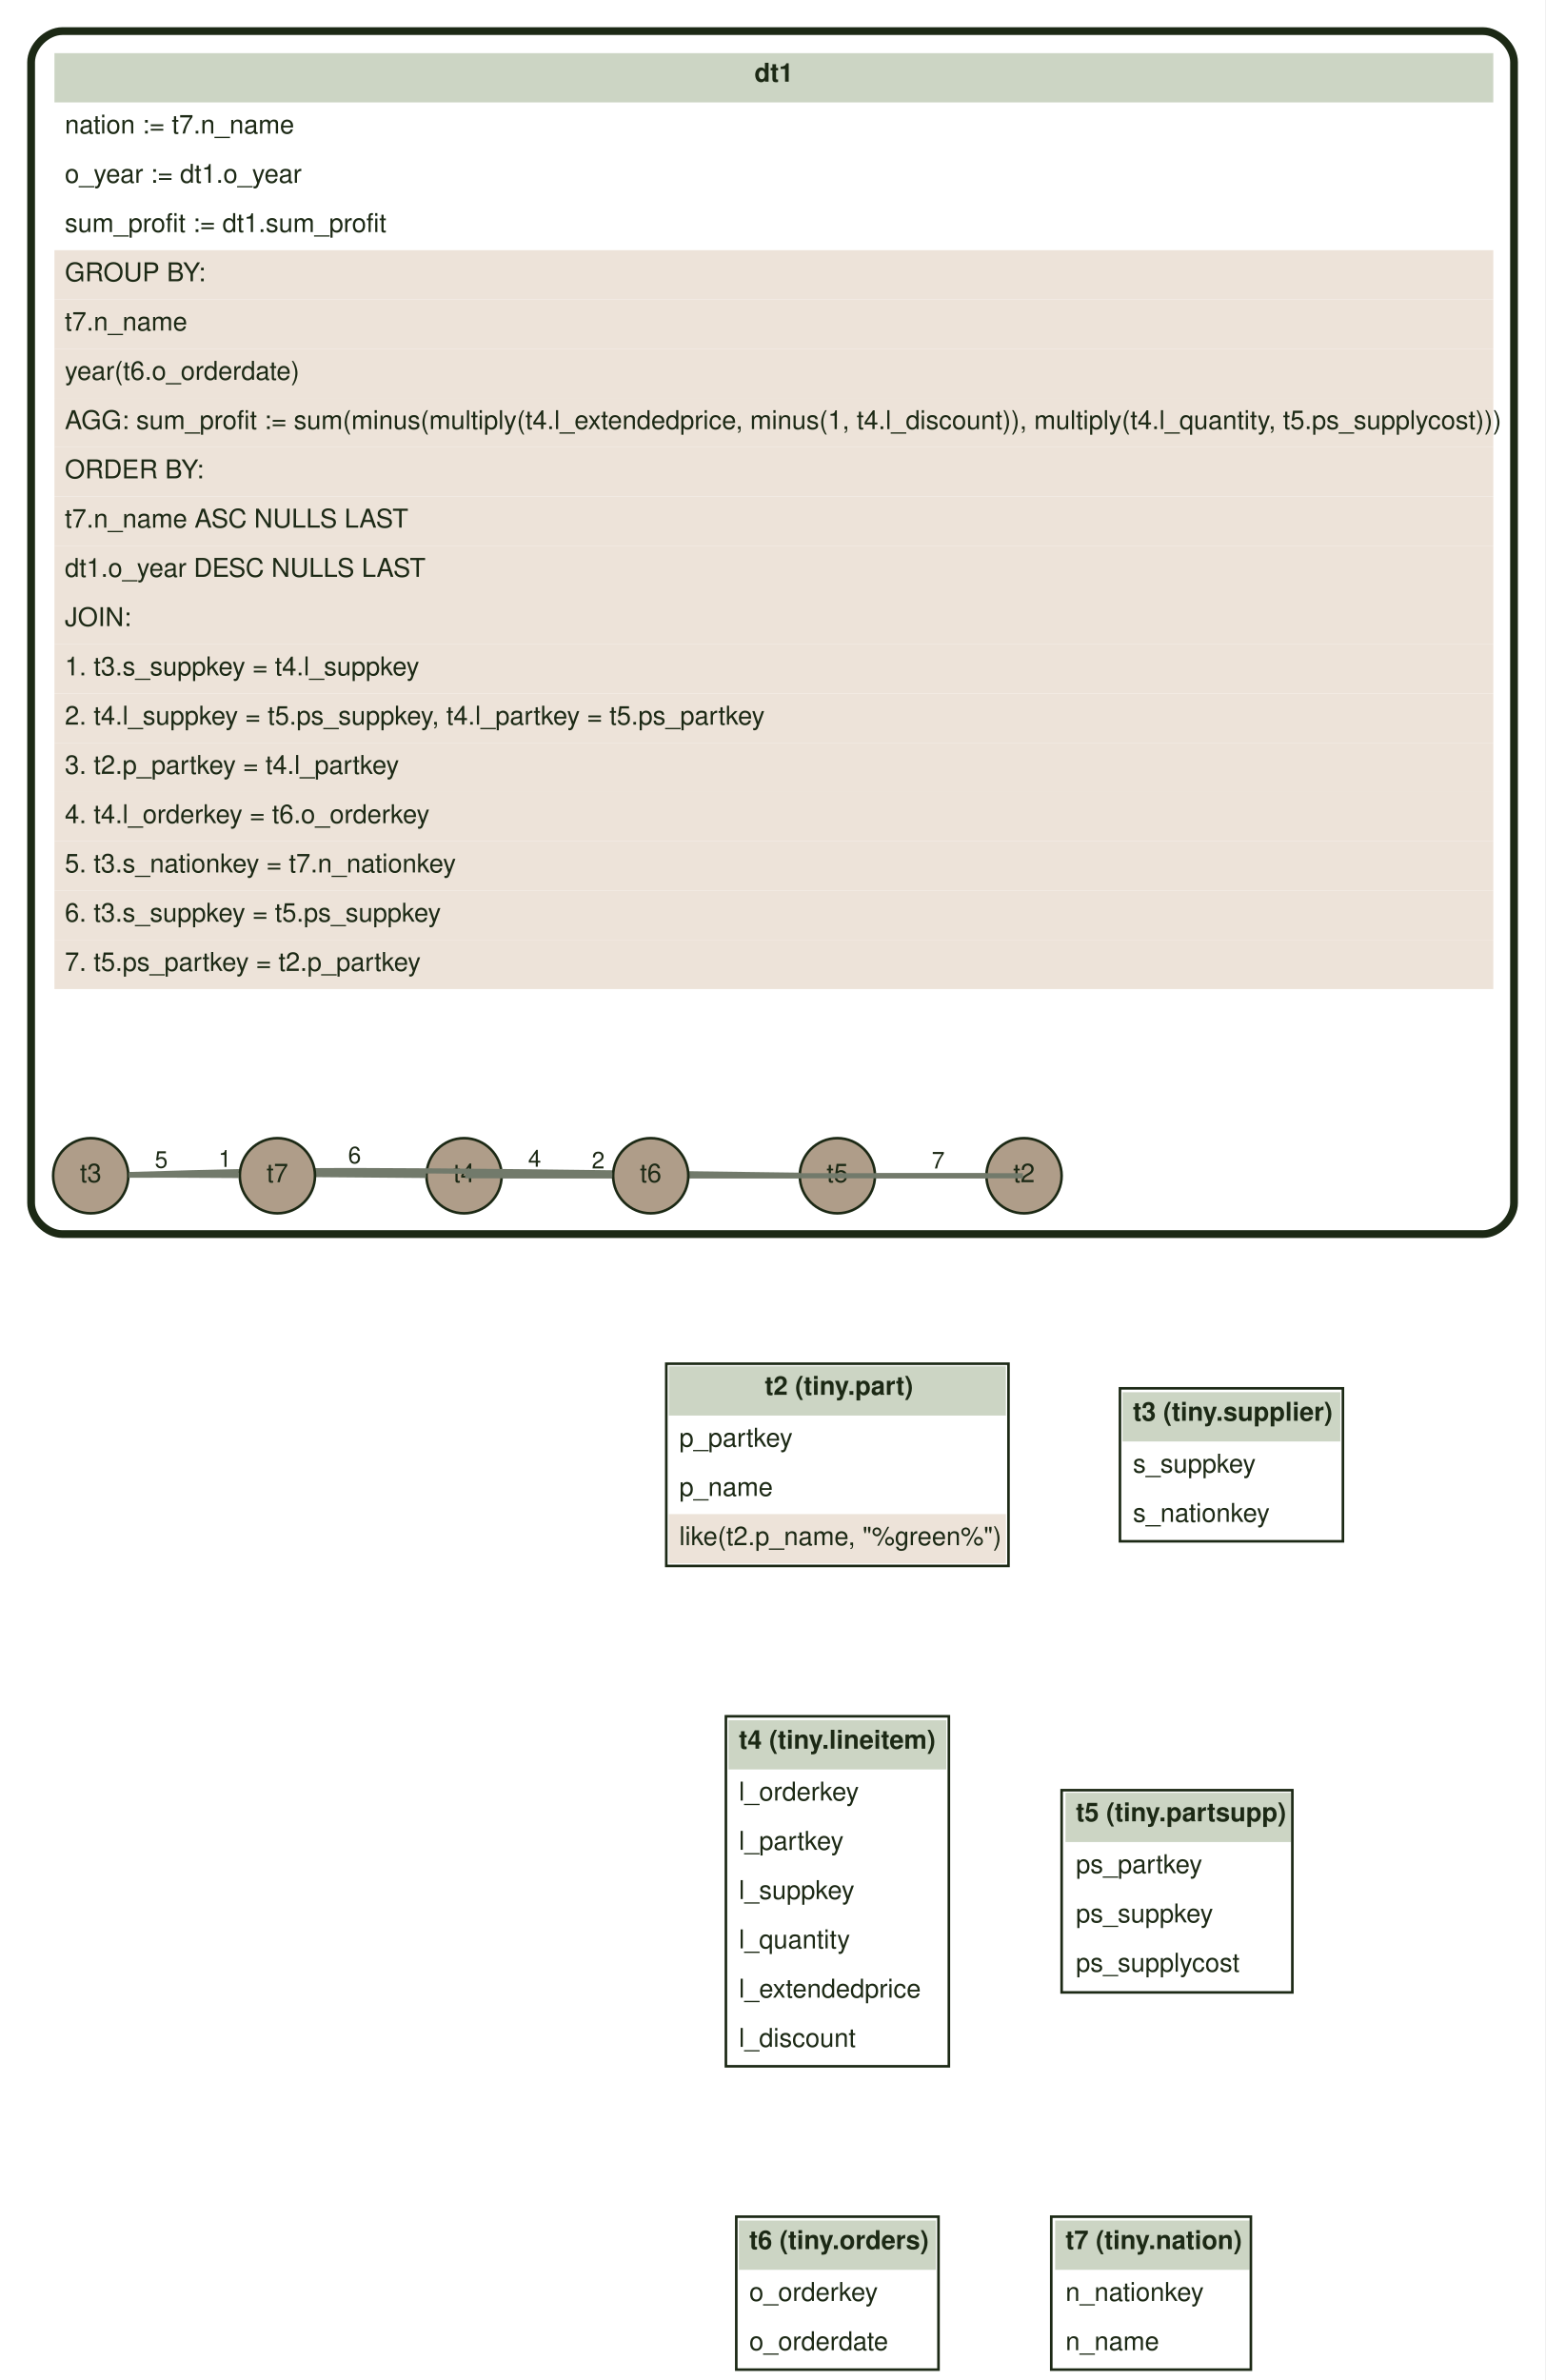
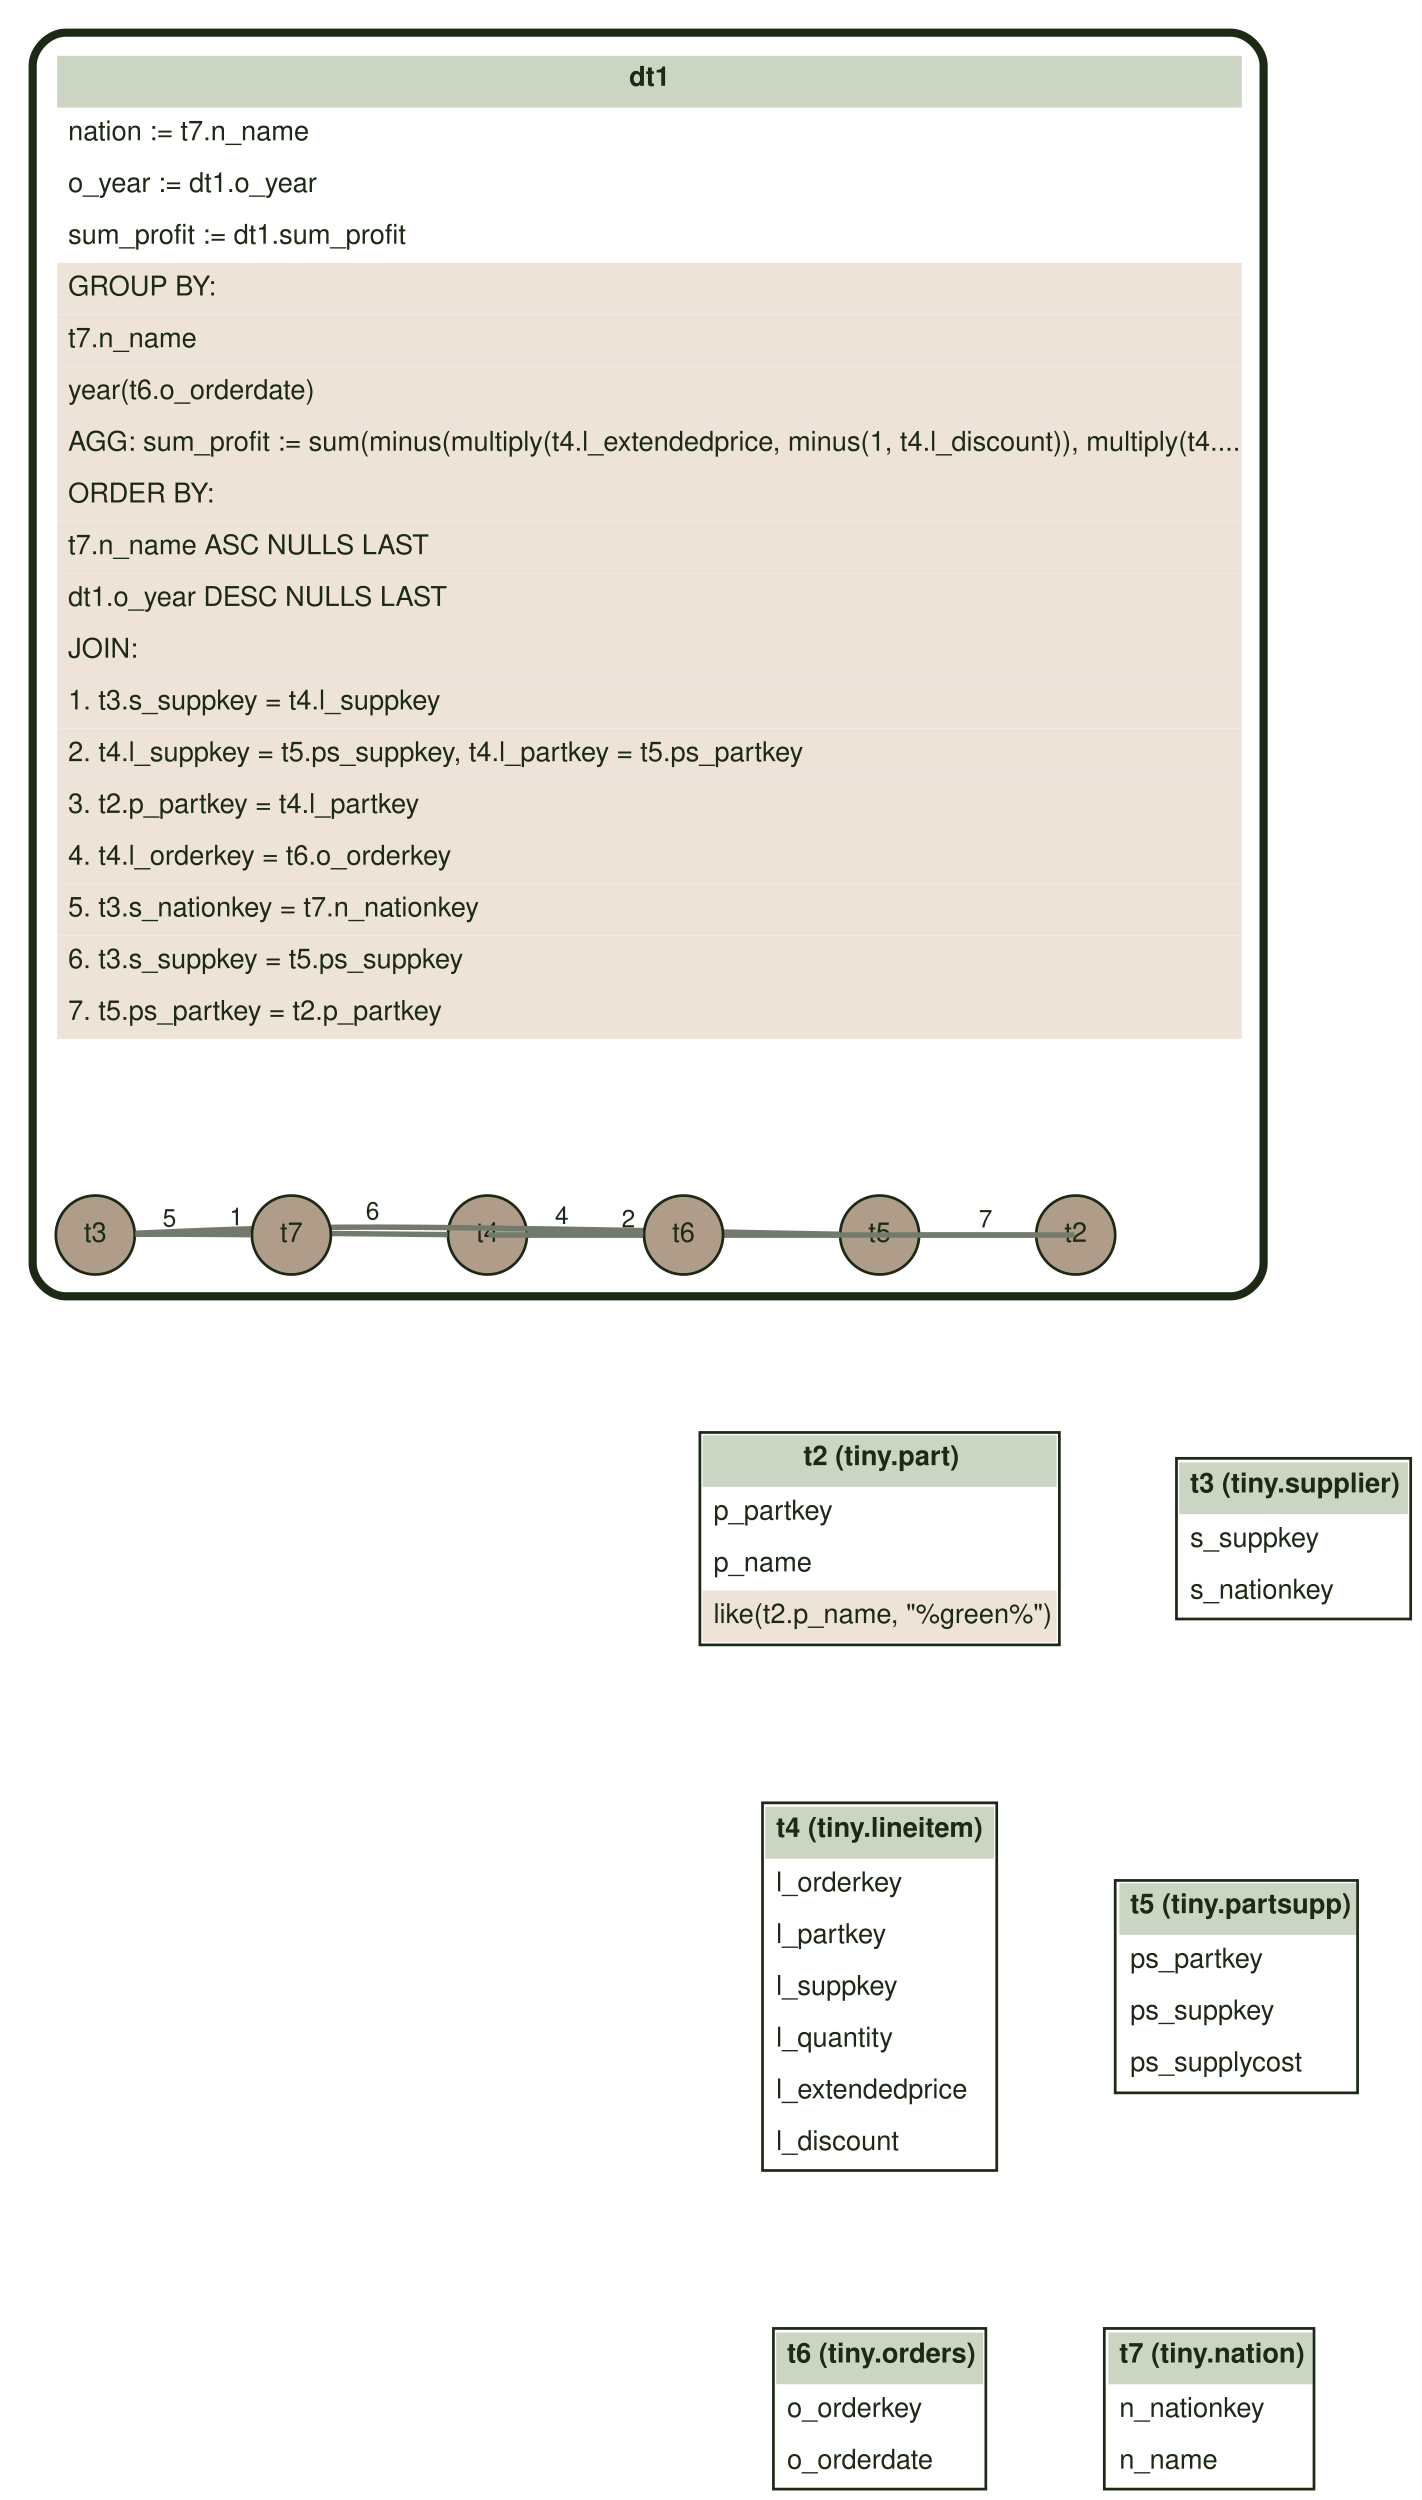
- <svg xmlns="http://www.w3.org/2000/svg" width="596pt" height="918pt" viewBox="0.00 0.00 596.00 918.00">
+ <svg xmlns="http://www.w3.org/2000/svg" width="522pt" height="918pt" viewBox="0.00 0.00 522.00 918.00">
  <g id="graph0" class="graph" transform="scale(1 1) rotate(0) translate(4 914)">
-     <polygon fill="white" stroke="transparent" points="-4,4 -4,-914 592,-914 592,4 -4,4" />
+     <polygon fill="white" stroke="transparent" points="-4,4 -4,-914 518,-914 518,4 -4,4" />
    <g id="clust1" class="cluster">
-       <path fill="white" stroke="#1c2915" stroke-width="3" d="M20,-438C20,-438 568,-438 568,-438 574,-438 580,-444 580,-450 580,-450 580,-890 580,-890 580,-896 574,-902 568,-902 568,-902 20,-902 20,-902 14,-902 8,-896 8,-890 8,-890 8,-450 8,-450 8,-444 14,-438 20,-438" />
+       <path fill="white" stroke="#1c2915" stroke-width="3" d="M20,-438C20,-438 448,-438 448,-438 454,-438 460,-444 460,-450 460,-450 460,-890 460,-890 460,-896 454,-902 448,-902 448,-902 20,-902 20,-902 14,-902 8,-896 8,-890 8,-890 8,-450 8,-450 8,-444 14,-438 20,-438" />
    </g>
    <g id="node1" class="node">
-       <polygon fill="#ccd5c4" stroke="transparent" points="17,-874.5 17,-893.5 572,-893.5 572,-874.5 17,-874.5" />
-       <text text-anchor="start" x="287" y="-882.5" font-family="Helvetica" font-weight="bold" font-size="10.00" fill="#1c2915">dt1</text>
+       <polygon fill="#ccd5c4" stroke="transparent" points="17,-874.5 17,-893.5 452,-893.5 452,-874.5 17,-874.5" />
+       <text text-anchor="start" x="227" y="-882.5" font-family="Helvetica" font-weight="bold" font-size="10.00" fill="#1c2915">dt1</text>
      <text text-anchor="start" x="21" y="-862.5" font-family="Helvetica" font-size="10.00" fill="#1c2915">nation := t7.n_name</text>
      <text text-anchor="start" x="21" y="-843.5" font-family="Helvetica" font-size="10.00" fill="#1c2915">o_year := dt1.o_year</text>
      <text text-anchor="start" x="21" y="-824.5" font-family="Helvetica" font-size="10.00" fill="#1c2915">sum_profit := dt1.sum_profit</text>
-       <polygon fill="#ede3d9" stroke="transparent" points="17,-798.5 17,-817.5 572,-817.5 572,-798.5 17,-798.5" />
+       <polygon fill="#ede3d9" stroke="transparent" points="17,-798.5 17,-817.5 452,-817.5 452,-798.5 17,-798.5" />
      <text text-anchor="start" x="21" y="-805.5" font-family="Helvetica" font-size="10.00" fill="#1c2915">GROUP BY:</text>
-       <polygon fill="#ede3d9" stroke="transparent" points="17,-779.5 17,-798.5 572,-798.5 572,-779.5 17,-779.5" />
+       <polygon fill="#ede3d9" stroke="transparent" points="17,-779.5 17,-798.5 452,-798.5 452,-779.5 17,-779.5" />
      <text text-anchor="start" x="21" y="-786.5" font-family="Helvetica" font-size="10.00" fill="#1c2915">    t7.n_name</text>
-       <polygon fill="#ede3d9" stroke="transparent" points="17,-760.5 17,-779.5 572,-779.5 572,-760.5 17,-760.5" />
+       <polygon fill="#ede3d9" stroke="transparent" points="17,-760.5 17,-779.5 452,-779.5 452,-760.5 17,-760.5" />
      <text text-anchor="start" x="21" y="-767.5" font-family="Helvetica" font-size="10.00" fill="#1c2915">    year(t6.o_orderdate)</text>
-       <polygon fill="#ede3d9" stroke="transparent" points="17,-741.5 17,-760.5 572,-760.5 572,-741.5 17,-741.5" />
-       <text text-anchor="start" x="21" y="-748.5" font-family="Helvetica" font-size="10.00" fill="#1c2915">AGG: sum_profit := sum(minus(multiply(t4.l_extendedprice, minus(1, t4.l_discount)), multiply(t4.l_quantity, t5.ps_supplycost)))</text>
-       <polygon fill="#ede3d9" stroke="transparent" points="17,-722.5 17,-741.5 572,-741.5 572,-722.5 17,-722.5" />
+       <polygon fill="#ede3d9" stroke="transparent" points="17,-741.5 17,-760.5 452,-760.5 452,-741.5 17,-741.5" />
+       <text text-anchor="start" x="21" y="-748.5" font-family="Helvetica" font-size="10.00" fill="#1c2915">AGG: sum_profit := sum(minus(multiply(t4.l_extendedprice, minus(1, t4.l_discount)), multiply(t4....</text>
+       <polygon fill="#ede3d9" stroke="transparent" points="17,-722.5 17,-741.5 452,-741.5 452,-722.5 17,-722.5" />
      <text text-anchor="start" x="21" y="-729.5" font-family="Helvetica" font-size="10.00" fill="#1c2915">ORDER BY:</text>
-       <polygon fill="#ede3d9" stroke="transparent" points="17,-703.5 17,-722.5 572,-722.5 572,-703.5 17,-703.5" />
+       <polygon fill="#ede3d9" stroke="transparent" points="17,-703.5 17,-722.5 452,-722.5 452,-703.5 17,-703.5" />
      <text text-anchor="start" x="21" y="-710.5" font-family="Helvetica" font-size="10.00" fill="#1c2915">    t7.n_name ASC NULLS LAST</text>
-       <polygon fill="#ede3d9" stroke="transparent" points="17,-684.5 17,-703.5 572,-703.5 572,-684.5 17,-684.5" />
+       <polygon fill="#ede3d9" stroke="transparent" points="17,-684.5 17,-703.5 452,-703.5 452,-684.5 17,-684.5" />
      <text text-anchor="start" x="21" y="-691.5" font-family="Helvetica" font-size="10.00" fill="#1c2915">    dt1.o_year DESC NULLS LAST</text>
-       <polygon fill="#ede3d9" stroke="transparent" points="17,-665.5 17,-684.5 572,-684.5 572,-665.5 17,-665.5" />
+       <polygon fill="#ede3d9" stroke="transparent" points="17,-665.5 17,-684.5 452,-684.5 452,-665.5 17,-665.5" />
      <text text-anchor="start" x="21" y="-672.5" font-family="Helvetica" font-size="10.00" fill="#1c2915">JOIN:</text>
-       <polygon fill="#ede3d9" stroke="transparent" points="17,-646.5 17,-665.5 572,-665.5 572,-646.5 17,-646.5" />
+       <polygon fill="#ede3d9" stroke="transparent" points="17,-646.5 17,-665.5 452,-665.5 452,-646.5 17,-646.5" />
      <text text-anchor="start" x="21" y="-653.5" font-family="Helvetica" font-size="10.00" fill="#1c2915">    1. t3.s_suppkey = t4.l_suppkey</text>
-       <polygon fill="#ede3d9" stroke="transparent" points="17,-627.5 17,-646.5 572,-646.5 572,-627.5 17,-627.5" />
+       <polygon fill="#ede3d9" stroke="transparent" points="17,-627.5 17,-646.5 452,-646.5 452,-627.5 17,-627.5" />
      <text text-anchor="start" x="21" y="-634.5" font-family="Helvetica" font-size="10.00" fill="#1c2915">    2. t4.l_suppkey = t5.ps_suppkey, t4.l_partkey = t5.ps_partkey</text>
-       <polygon fill="#ede3d9" stroke="transparent" points="17,-608.5 17,-627.5 572,-627.5 572,-608.5 17,-608.5" />
+       <polygon fill="#ede3d9" stroke="transparent" points="17,-608.5 17,-627.5 452,-627.5 452,-608.5 17,-608.5" />
      <text text-anchor="start" x="21" y="-615.5" font-family="Helvetica" font-size="10.00" fill="#1c2915">    3. t2.p_partkey = t4.l_partkey</text>
-       <polygon fill="#ede3d9" stroke="transparent" points="17,-589.5 17,-608.5 572,-608.5 572,-589.5 17,-589.5" />
+       <polygon fill="#ede3d9" stroke="transparent" points="17,-589.5 17,-608.5 452,-608.5 452,-589.5 17,-589.5" />
      <text text-anchor="start" x="21" y="-596.5" font-family="Helvetica" font-size="10.00" fill="#1c2915">    4. t4.l_orderkey = t6.o_orderkey</text>
-       <polygon fill="#ede3d9" stroke="transparent" points="17,-570.5 17,-589.5 572,-589.5 572,-570.5 17,-570.5" />
+       <polygon fill="#ede3d9" stroke="transparent" points="17,-570.5 17,-589.5 452,-589.5 452,-570.5 17,-570.5" />
      <text text-anchor="start" x="21" y="-577.5" font-family="Helvetica" font-size="10.00" fill="#1c2915">    5. t3.s_nationkey = t7.n_nationkey</text>
-       <polygon fill="#ede3d9" stroke="transparent" points="17,-551.5 17,-570.5 572,-570.5 572,-551.5 17,-551.5" />
+       <polygon fill="#ede3d9" stroke="transparent" points="17,-551.5 17,-570.5 452,-570.5 452,-551.5 17,-551.5" />
      <text text-anchor="start" x="21" y="-558.5" font-family="Helvetica" font-size="10.00" fill="#1c2915">    6. t3.s_suppkey = t5.ps_suppkey</text>
-       <polygon fill="#ede3d9" stroke="transparent" points="17,-532.5 17,-551.5 572,-551.5 572,-532.5 17,-532.5" />
+       <polygon fill="#ede3d9" stroke="transparent" points="17,-532.5 17,-551.5 452,-551.5 452,-532.5 17,-532.5" />
      <text text-anchor="start" x="21" y="-539.5" font-family="Helvetica" font-size="10.00" fill="#1c2915">    7. t5.ps_partkey = t2.p_partkey</text>
    </g>
    <g id="node5" class="node">
      <ellipse fill="#af9d89" stroke="#1c2915" cx="319" cy="-460.5" rx="14.5" ry="14.5" />
      <text text-anchor="middle" x="319" y="-458" font-family="Helvetica" font-size="10.00" fill="#1c2915">t5</text>
    </g>
    <g id="node2" class="node">
      <ellipse fill="#af9d89" stroke="#1c2915" cx="391" cy="-460.5" rx="14.5" ry="14.5" />
      <text text-anchor="middle" x="391" y="-458" font-family="Helvetica" font-size="10.00" fill="#1c2915">t2</text>
    </g>
    <g id="node4" class="node">
      <ellipse fill="#af9d89" stroke="#1c2915" cx="175" cy="-460.5" rx="14.5" ry="14.5" />
      <text text-anchor="middle" x="175" y="-458" font-family="Helvetica" font-size="10.00" fill="#1c2915">t4</text>
    </g>
    <g id="edge4" class="edge">
      <path fill="none" stroke="#727a6b" stroke-width="2" d="M175.38,-460.5C239.74,-460.5 240.09,-460.5 390.56,-460.5" />
      <text text-anchor="middle" x="247.68" y="-463.3" font-family="Helvetica" font-size="9.00" fill="#1c2915">3</text>
    </g>
    <g id="node3" class="node">
      <ellipse fill="#af9d89" stroke="#1c2915" cx="31" cy="-460.5" rx="14.5" ry="14.5" />
      <text text-anchor="middle" x="31" y="-458" font-family="Helvetica" font-size="10.00" fill="#1c2915">t3</text>
    </g>
    <g id="edge2" class="edge">
-       <path fill="none" stroke="#727a6b" stroke-width="2" d="M45.87,-460.78C74.13,-461.28 85.81,-461.23 160.34,-460.62" />
-       <text text-anchor="middle" x="82.75" y="-463.92" font-family="Helvetica" font-size="9.00" fill="#1c2915">1</text>
+       <path fill="none" stroke="#727a6b" stroke-width="2" d="M45.87,-460.85C74.13,-461.47 85.82,-461.41 160.34,-460.65" />
+       <text text-anchor="middle" x="82.76" y="-464.07" font-family="Helvetica" font-size="9.00" fill="#1c2915">1</text>
    </g>
    <g id="edge7" class="edge">
-       <path fill="none" stroke="#727a6b" stroke-width="2" d="M45.82,-460.95C116.29,-463.09 129.02,-463 304.39,-460.69" />
-       <text text-anchor="middle" x="132.77" y="-465.29" font-family="Helvetica" font-size="9.00" fill="#1c2915">6</text>
+       <path fill="none" stroke="#727a6b" stroke-width="2" d="M45.83,-461.16C116.36,-464.26 129.08,-464.13 304.39,-460.78" />
+       <text text-anchor="middle" x="132.82" y="-466.19" font-family="Helvetica" font-size="9.00" fill="#1c2915">6</text>
    </g>
    <g id="node7" class="node">
      <ellipse fill="#af9d89" stroke="#1c2915" cx="103" cy="-460.5" rx="14.5" ry="14.5" />
      <text text-anchor="middle" x="103" y="-458" font-family="Helvetica" font-size="10.00" fill="#1c2915">t7</text>
    </g>
    <g id="edge6" class="edge">
-       <path fill="none" stroke="#727a6b" stroke-width="2" d="M45.7,-460.71C54.93,-460.8 63.66,-460.77 88.16,-460.6" />
-       <text text-anchor="middle" x="58.2" y="-463.55" font-family="Helvetica" font-size="9.00" fill="#1c2915">5</text>
+       <path fill="none" stroke="#727a6b" stroke-width="2" d="M45.7,-460.75C54.93,-460.86 63.66,-460.82 88.16,-460.62" />
+       <text text-anchor="middle" x="58.21" y="-463.6" font-family="Helvetica" font-size="9.00" fill="#1c2915">5</text>
    </g>
    <g id="edge3" class="edge">
      <path fill="none" stroke="#727a6b" stroke-width="2" d="M189.86,-460.5C218.12,-460.5 229.8,-460.5 304.33,-460.5" />
      <text text-anchor="middle" x="226.74" y="-463.3" font-family="Helvetica" font-size="9.00" fill="#1c2915">2</text>
    </g>
    <g id="node6" class="node">
      <ellipse fill="#af9d89" stroke="#1c2915" cx="247" cy="-460.5" rx="14.5" ry="14.5" />
      <text text-anchor="middle" x="247" y="-458" font-family="Helvetica" font-size="10.00" fill="#1c2915">t6</text>
    </g>
    <g id="edge5" class="edge">
-       <path fill="none" stroke="#727a6b" stroke-width="2" d="M189.72,-461.08C198.96,-461.33 207.68,-461.23 232.17,-460.78" />
-       <text text-anchor="middle" x="202.22" y="-463.99" font-family="Helvetica" font-size="9.00" fill="#1c2915">4</text>
+       <path fill="none" stroke="#727a6b" stroke-width="2" d="M189.76,-461.54C199.02,-461.99 207.73,-461.81 232.19,-461" />
+       <text text-anchor="middle" x="202.28" y="-464.54" font-family="Helvetica" font-size="9.00" fill="#1c2915">4</text>
    </g>
    <g id="edge8" class="edge">
      <path fill="none" stroke="#727a6b" stroke-width="2" d="M333.82,-460.5C358.46,-460.5 367.15,-460.5 376.43,-460.5" />
      <text text-anchor="middle" x="357.89" y="-463.3" font-family="Helvetica" font-size="9.00" fill="#1c2915">7</text>
    </g>
    <g id="node8" class="node">
      <polygon fill="#ccd5c4" stroke="transparent" points="254,-368 254,-387 384,-387 384,-368 254,-368" />
      <text text-anchor="start" x="291" y="-376" font-family="Helvetica" font-weight="bold" font-size="10.00" fill="#1c2915">t2 (tiny.part)</text>
      <text text-anchor="start" x="258" y="-356" font-family="Helvetica" font-size="10.00" fill="#1c2915">p_partkey</text>
      <text text-anchor="start" x="258" y="-337" font-family="Helvetica" font-size="10.00" fill="#1c2915">p_name</text>
      <polygon fill="#ede3d9" stroke="transparent" points="254,-311 254,-330 384,-330 384,-311 254,-311" />
      <text text-anchor="start" x="258" y="-318" font-family="Helvetica" font-size="10.00" fill="#1c2915">like(t2.p_name, "%green%")</text>
      <polygon fill="none" stroke="#1c2915" points="253,-310 253,-388 385,-388 385,-310 253,-310" />
    </g>
    <g id="node9" class="node">
      <polygon fill="#ccd5c4" stroke="transparent" points="429,-358 429,-377 513,-377 513,-358 429,-358" />
      <text text-anchor="start" x="433" y="-366" font-family="Helvetica" font-weight="bold" font-size="10.00" fill="#1c2915">t3 (tiny.supplier)</text>
      <text text-anchor="start" x="433" y="-346" font-family="Helvetica" font-size="10.00" fill="#1c2915">s_suppkey</text>
      <text text-anchor="start" x="433" y="-327" font-family="Helvetica" font-size="10.00" fill="#1c2915">s_nationkey</text>
      <polygon fill="none" stroke="#1c2915" points="428,-319.5 428,-378.5 514,-378.5 514,-319.5 428,-319.5" />
    </g>
    <g id="node10" class="node">
      <polygon fill="#ccd5c4" stroke="transparent" points="277,-231.5 277,-250.5 361,-250.5 361,-231.5 277,-231.5" />
      <text text-anchor="start" x="281" y="-239.5" font-family="Helvetica" font-weight="bold" font-size="10.00" fill="#1c2915">t4 (tiny.lineitem)</text>
      <text text-anchor="start" x="281" y="-219.5" font-family="Helvetica" font-size="10.00" fill="#1c2915">l_orderkey</text>
      <text text-anchor="start" x="281" y="-200.5" font-family="Helvetica" font-size="10.00" fill="#1c2915">l_partkey</text>
      <text text-anchor="start" x="281" y="-181.5" font-family="Helvetica" font-size="10.00" fill="#1c2915">l_suppkey</text>
      <text text-anchor="start" x="281" y="-162.5" font-family="Helvetica" font-size="10.00" fill="#1c2915">l_quantity</text>
      <text text-anchor="start" x="281" y="-143.5" font-family="Helvetica" font-size="10.00" fill="#1c2915">l_extendedprice</text>
      <text text-anchor="start" x="281" y="-124.5" font-family="Helvetica" font-size="10.00" fill="#1c2915">l_discount</text>
      <polygon fill="none" stroke="#1c2915" points="276,-117 276,-252 362,-252 362,-117 276,-117" />
    </g>
    <g id="node11" class="node">
      <polygon fill="#ccd5c4" stroke="transparent" points="407,-203.5 407,-222.5 494,-222.5 494,-203.5 407,-203.5" />
      <text text-anchor="start" x="411" y="-211.5" font-family="Helvetica" font-weight="bold" font-size="10.00" fill="#1c2915">t5 (tiny.partsupp)</text>
      <text text-anchor="start" x="411" y="-191.5" font-family="Helvetica" font-size="10.00" fill="#1c2915">ps_partkey</text>
      <text text-anchor="start" x="411" y="-172.5" font-family="Helvetica" font-size="10.00" fill="#1c2915">ps_suppkey</text>
      <text text-anchor="start" x="411" y="-153.5" font-family="Helvetica" font-size="10.00" fill="#1c2915">ps_supplycost</text>
      <polygon fill="none" stroke="#1c2915" points="405.5,-145.5 405.5,-223.5 494.5,-223.5 494.5,-145.5 405.5,-145.5" />
    </g>
    <g id="node12" class="node">
      <polygon fill="#ccd5c4" stroke="transparent" points="281,-38.5 281,-57.5 357,-57.5 357,-38.5 281,-38.5" />
      <text text-anchor="start" x="285" y="-46.5" font-family="Helvetica" font-weight="bold" font-size="10.00" fill="#1c2915">t6 (tiny.orders)</text>
      <text text-anchor="start" x="285" y="-26.5" font-family="Helvetica" font-size="10.00" fill="#1c2915">o_orderkey</text>
      <text text-anchor="start" x="285" y="-7.5" font-family="Helvetica" font-size="10.00" fill="#1c2915">o_orderdate</text>
      <polygon fill="none" stroke="#1c2915" points="280,0 280,-59 358,-59 358,0 280,0" />
    </g>
    <g id="node13" class="node">
      <polygon fill="#ccd5c4" stroke="transparent" points="403,-38.5 403,-57.5 478,-57.5 478,-38.5 403,-38.5" />
      <text text-anchor="start" x="407" y="-46.5" font-family="Helvetica" font-weight="bold" font-size="10.00" fill="#1c2915">t7 (tiny.nation)</text>
      <text text-anchor="start" x="407" y="-26.5" font-family="Helvetica" font-size="10.00" fill="#1c2915">n_nationkey</text>
      <text text-anchor="start" x="407" y="-7.5" font-family="Helvetica" font-size="10.00" fill="#1c2915">n_name</text>
      <polygon fill="none" stroke="#1c2915" points="401.5,0 401.5,-59 478.5,-59 478.5,0 401.5,0" />
    </g>
  </g>
</svg>
